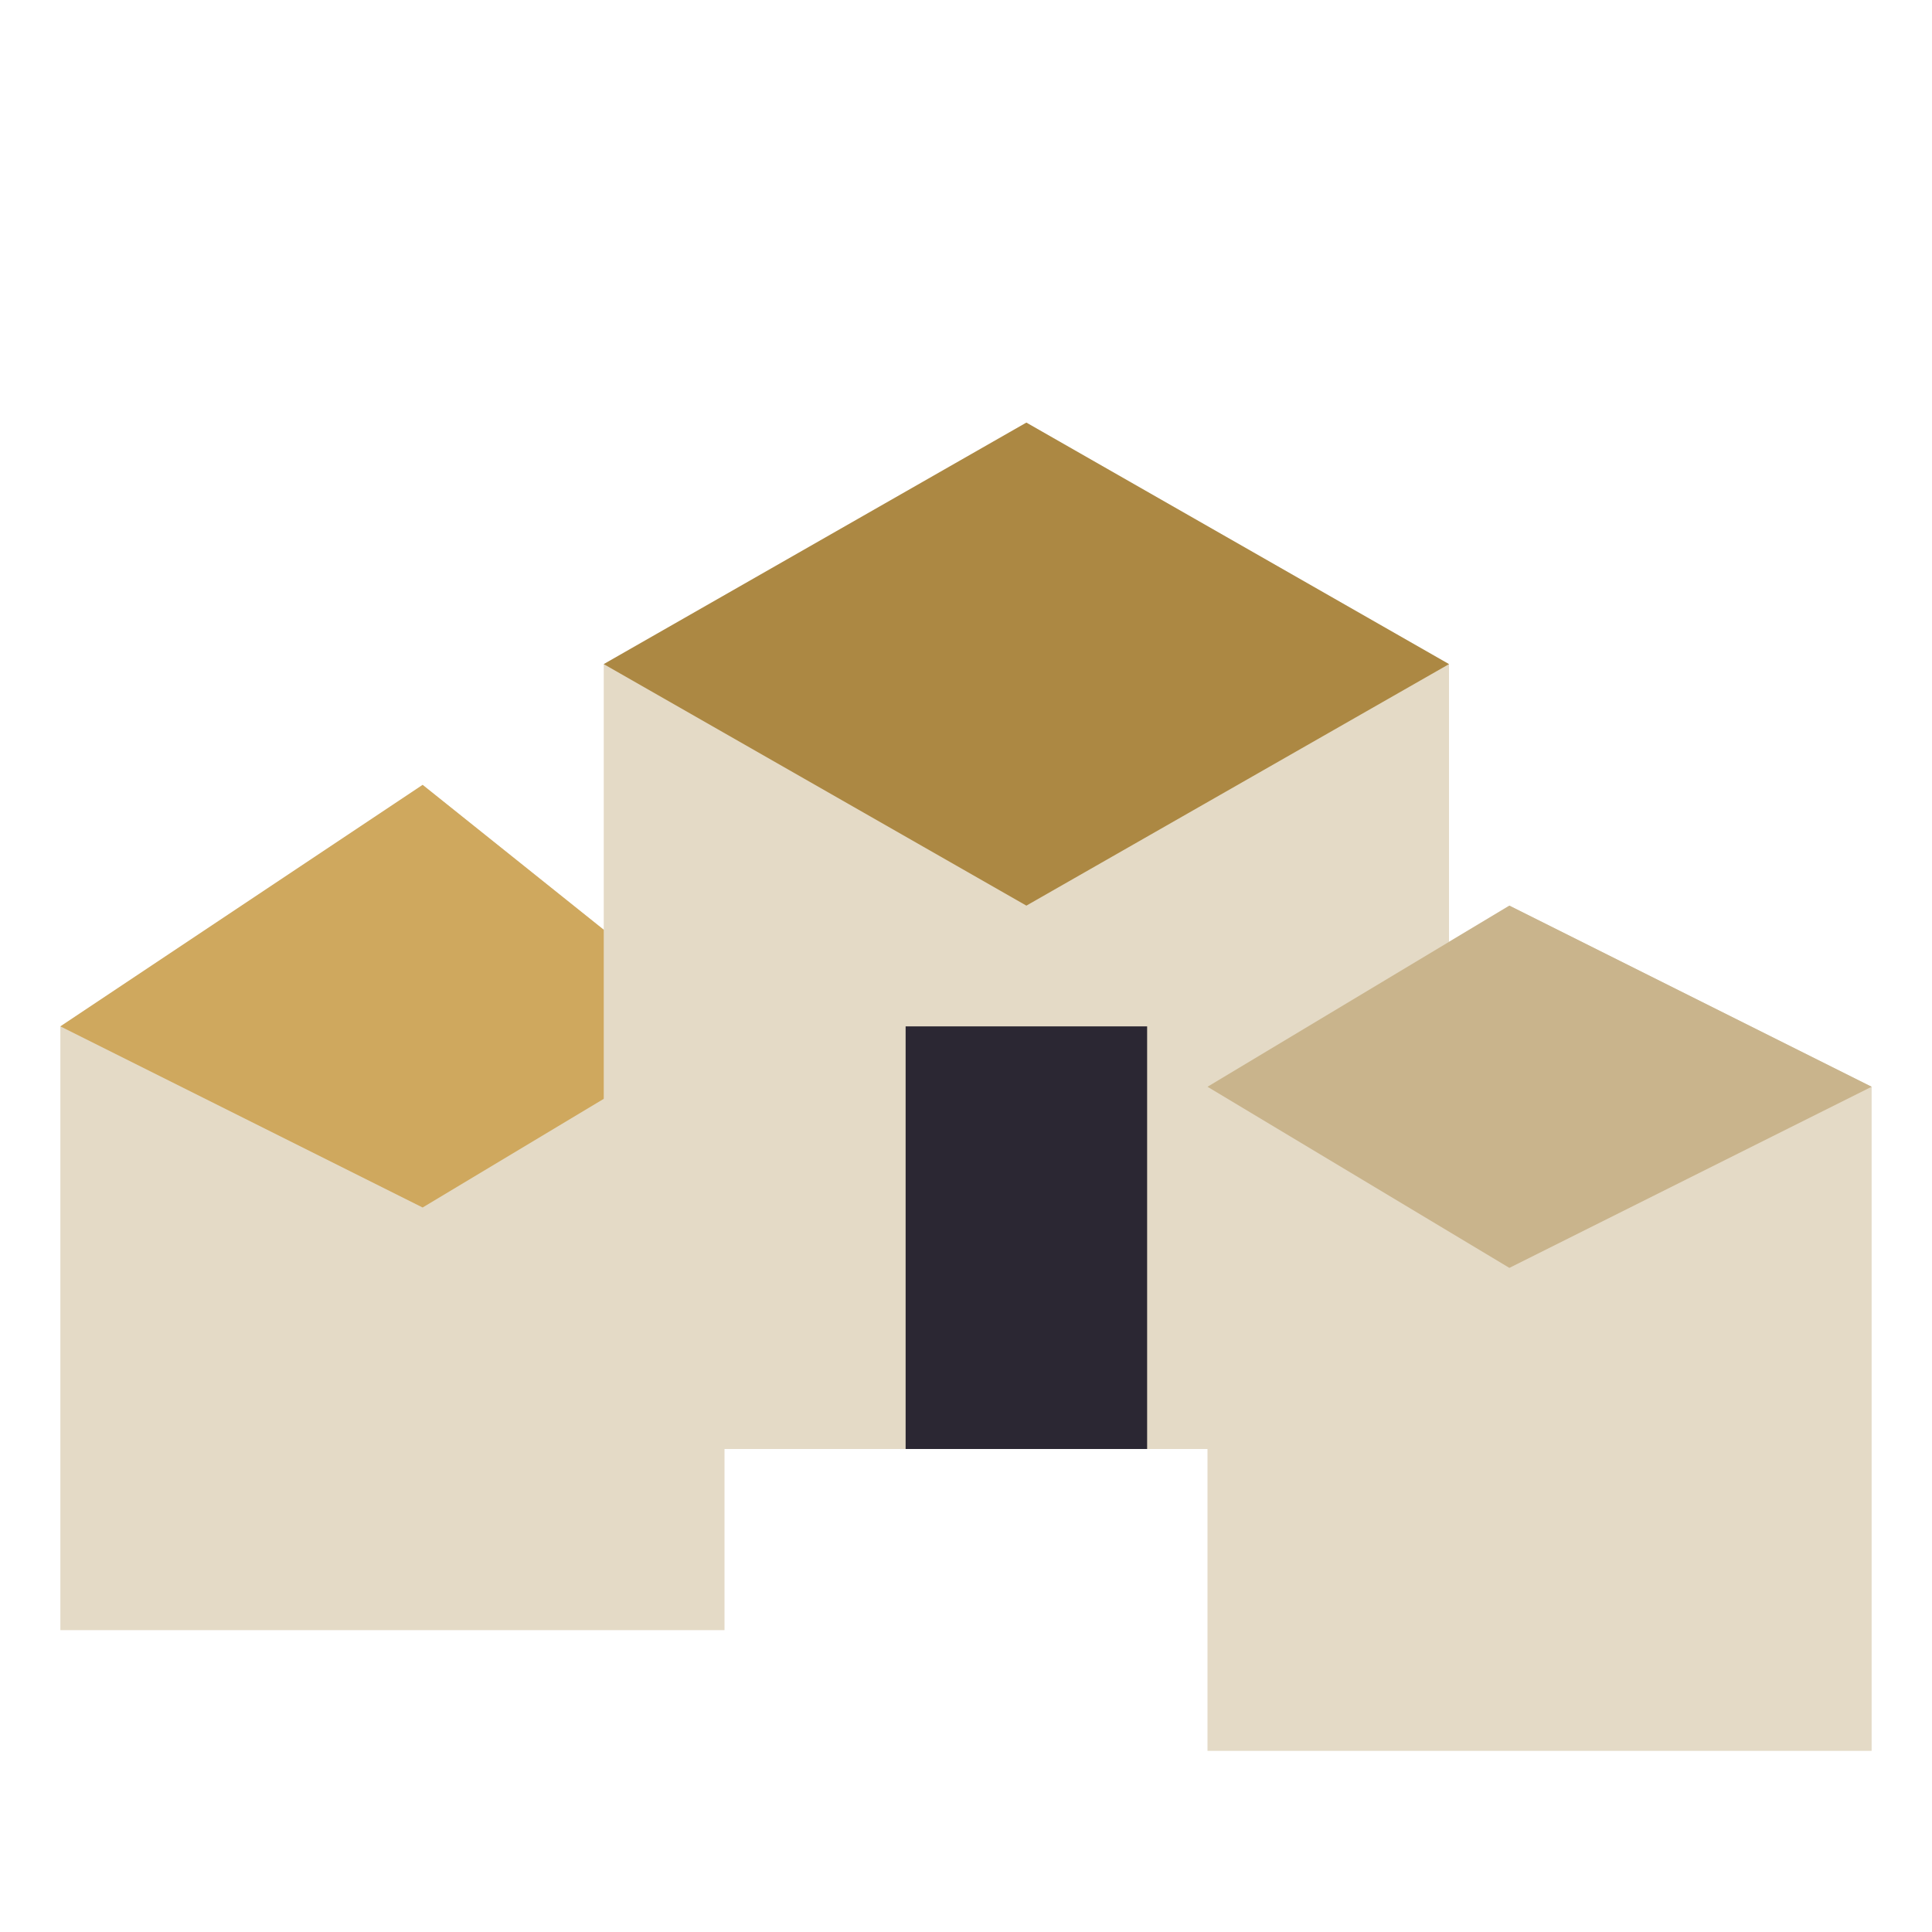
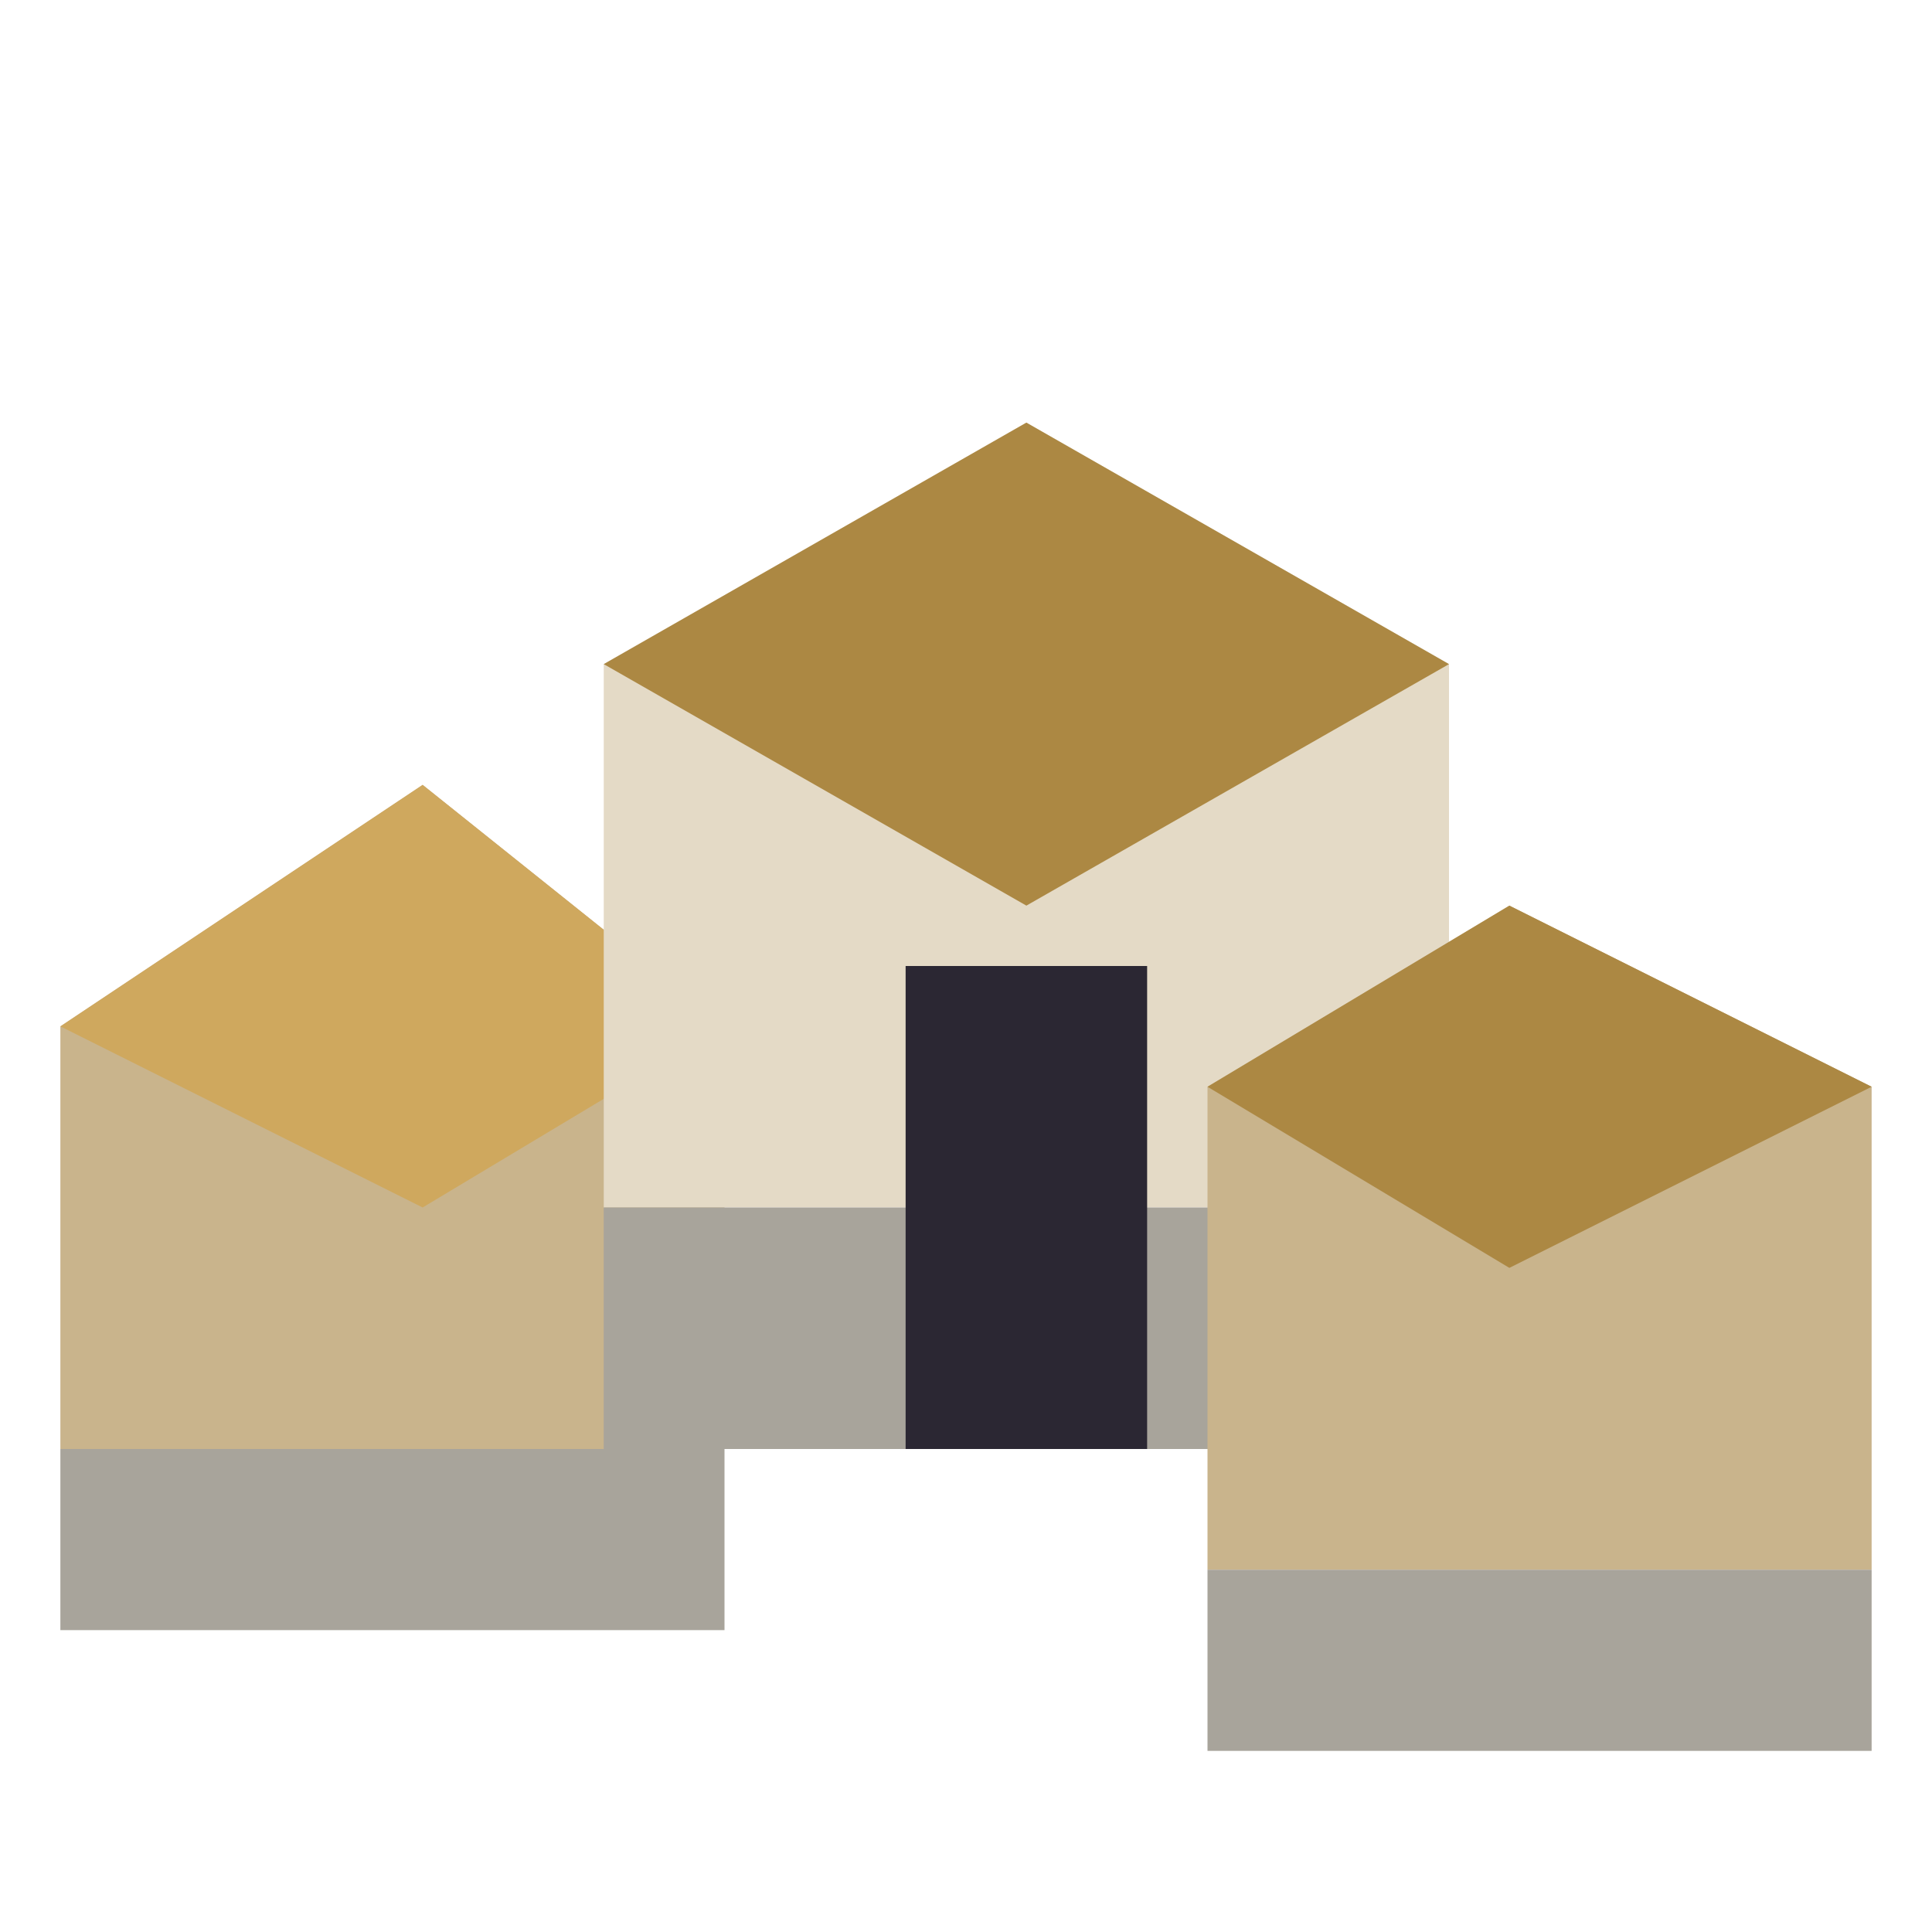
<svg xmlns="http://www.w3.org/2000/svg" width="32" height="32" viewBox="0 0 32 32">
-   <polygon points="1,17 7,13 12,17 12,27 1,27" fill="#e4dac6" />
+   <polygon points="1,17 7,13 12,17 12,24 1,24" fill="#c9b48c" />
+   <rect x="1" y="24" width="11" height="3" fill="#a8a49b" />
  <polygon points="1,17 7,13 12,17 7,20" fill="#cfa85e" />
-   <polygon points="10,11 17,7 24,11 24,24 10,24" fill="#e4dac6" />
+   <polygon points="10,11 17,7 24,11 24,20 10,20" fill="#e4dac6" />
+   <rect x="10" y="20" width="14" height="4" fill="#a8a49b" />
  <polygon points="10,11 17,7 24,11 17,15" fill="#ac8843" />
-   <polygon points="20,18 25,15 31,18 31,29 20,29" fill="#e4dac6" />
-   <polygon points="20,18 25,15 31,18 25,21" fill="#c9b48c" />
-   <rect x="15" y="17" width="4" height="7" fill="#2b2733" />
+   <polygon points="20,18 25,15 31,18 31,26 20,26" fill="#c9b48c" />
+   <rect x="20" y="26" width="11" height="3" fill="#a8a49b" />
+   <polygon points="20,18 25,15 31,18 25,21" fill="#ac8843" />
+   <rect x="15" y="16" width="4" height="8" fill="#2b2733" />
</svg>
